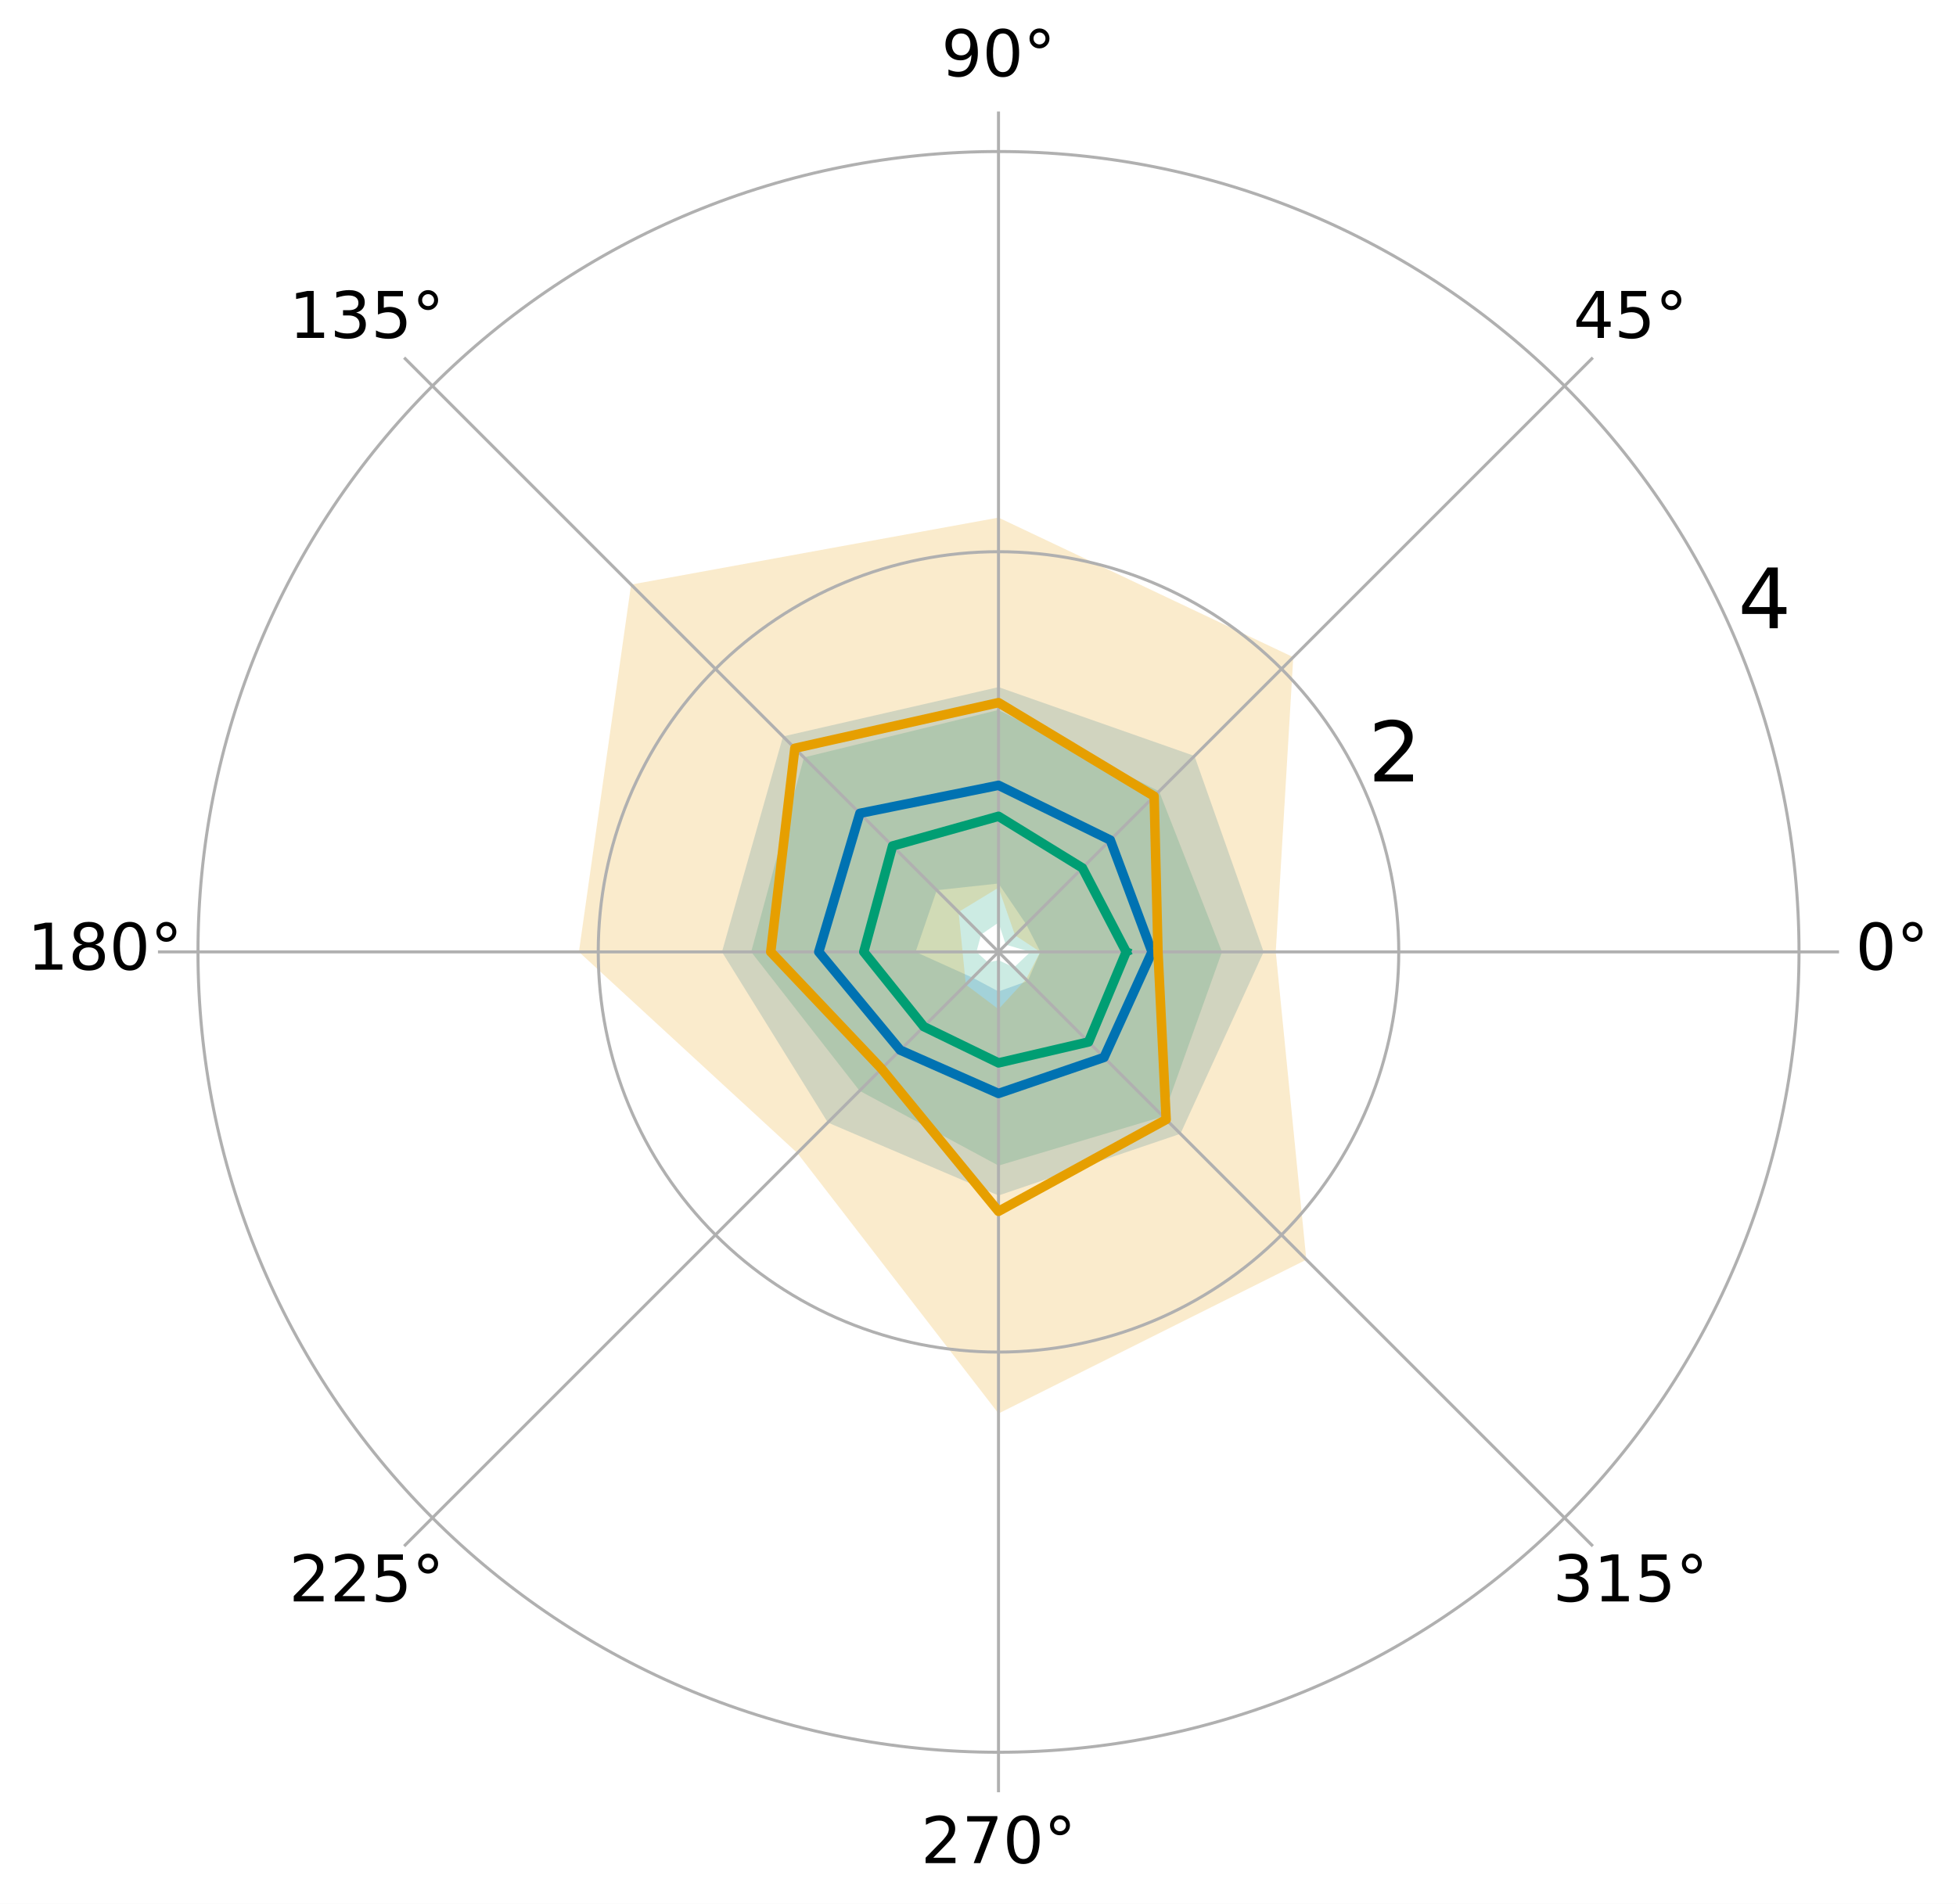
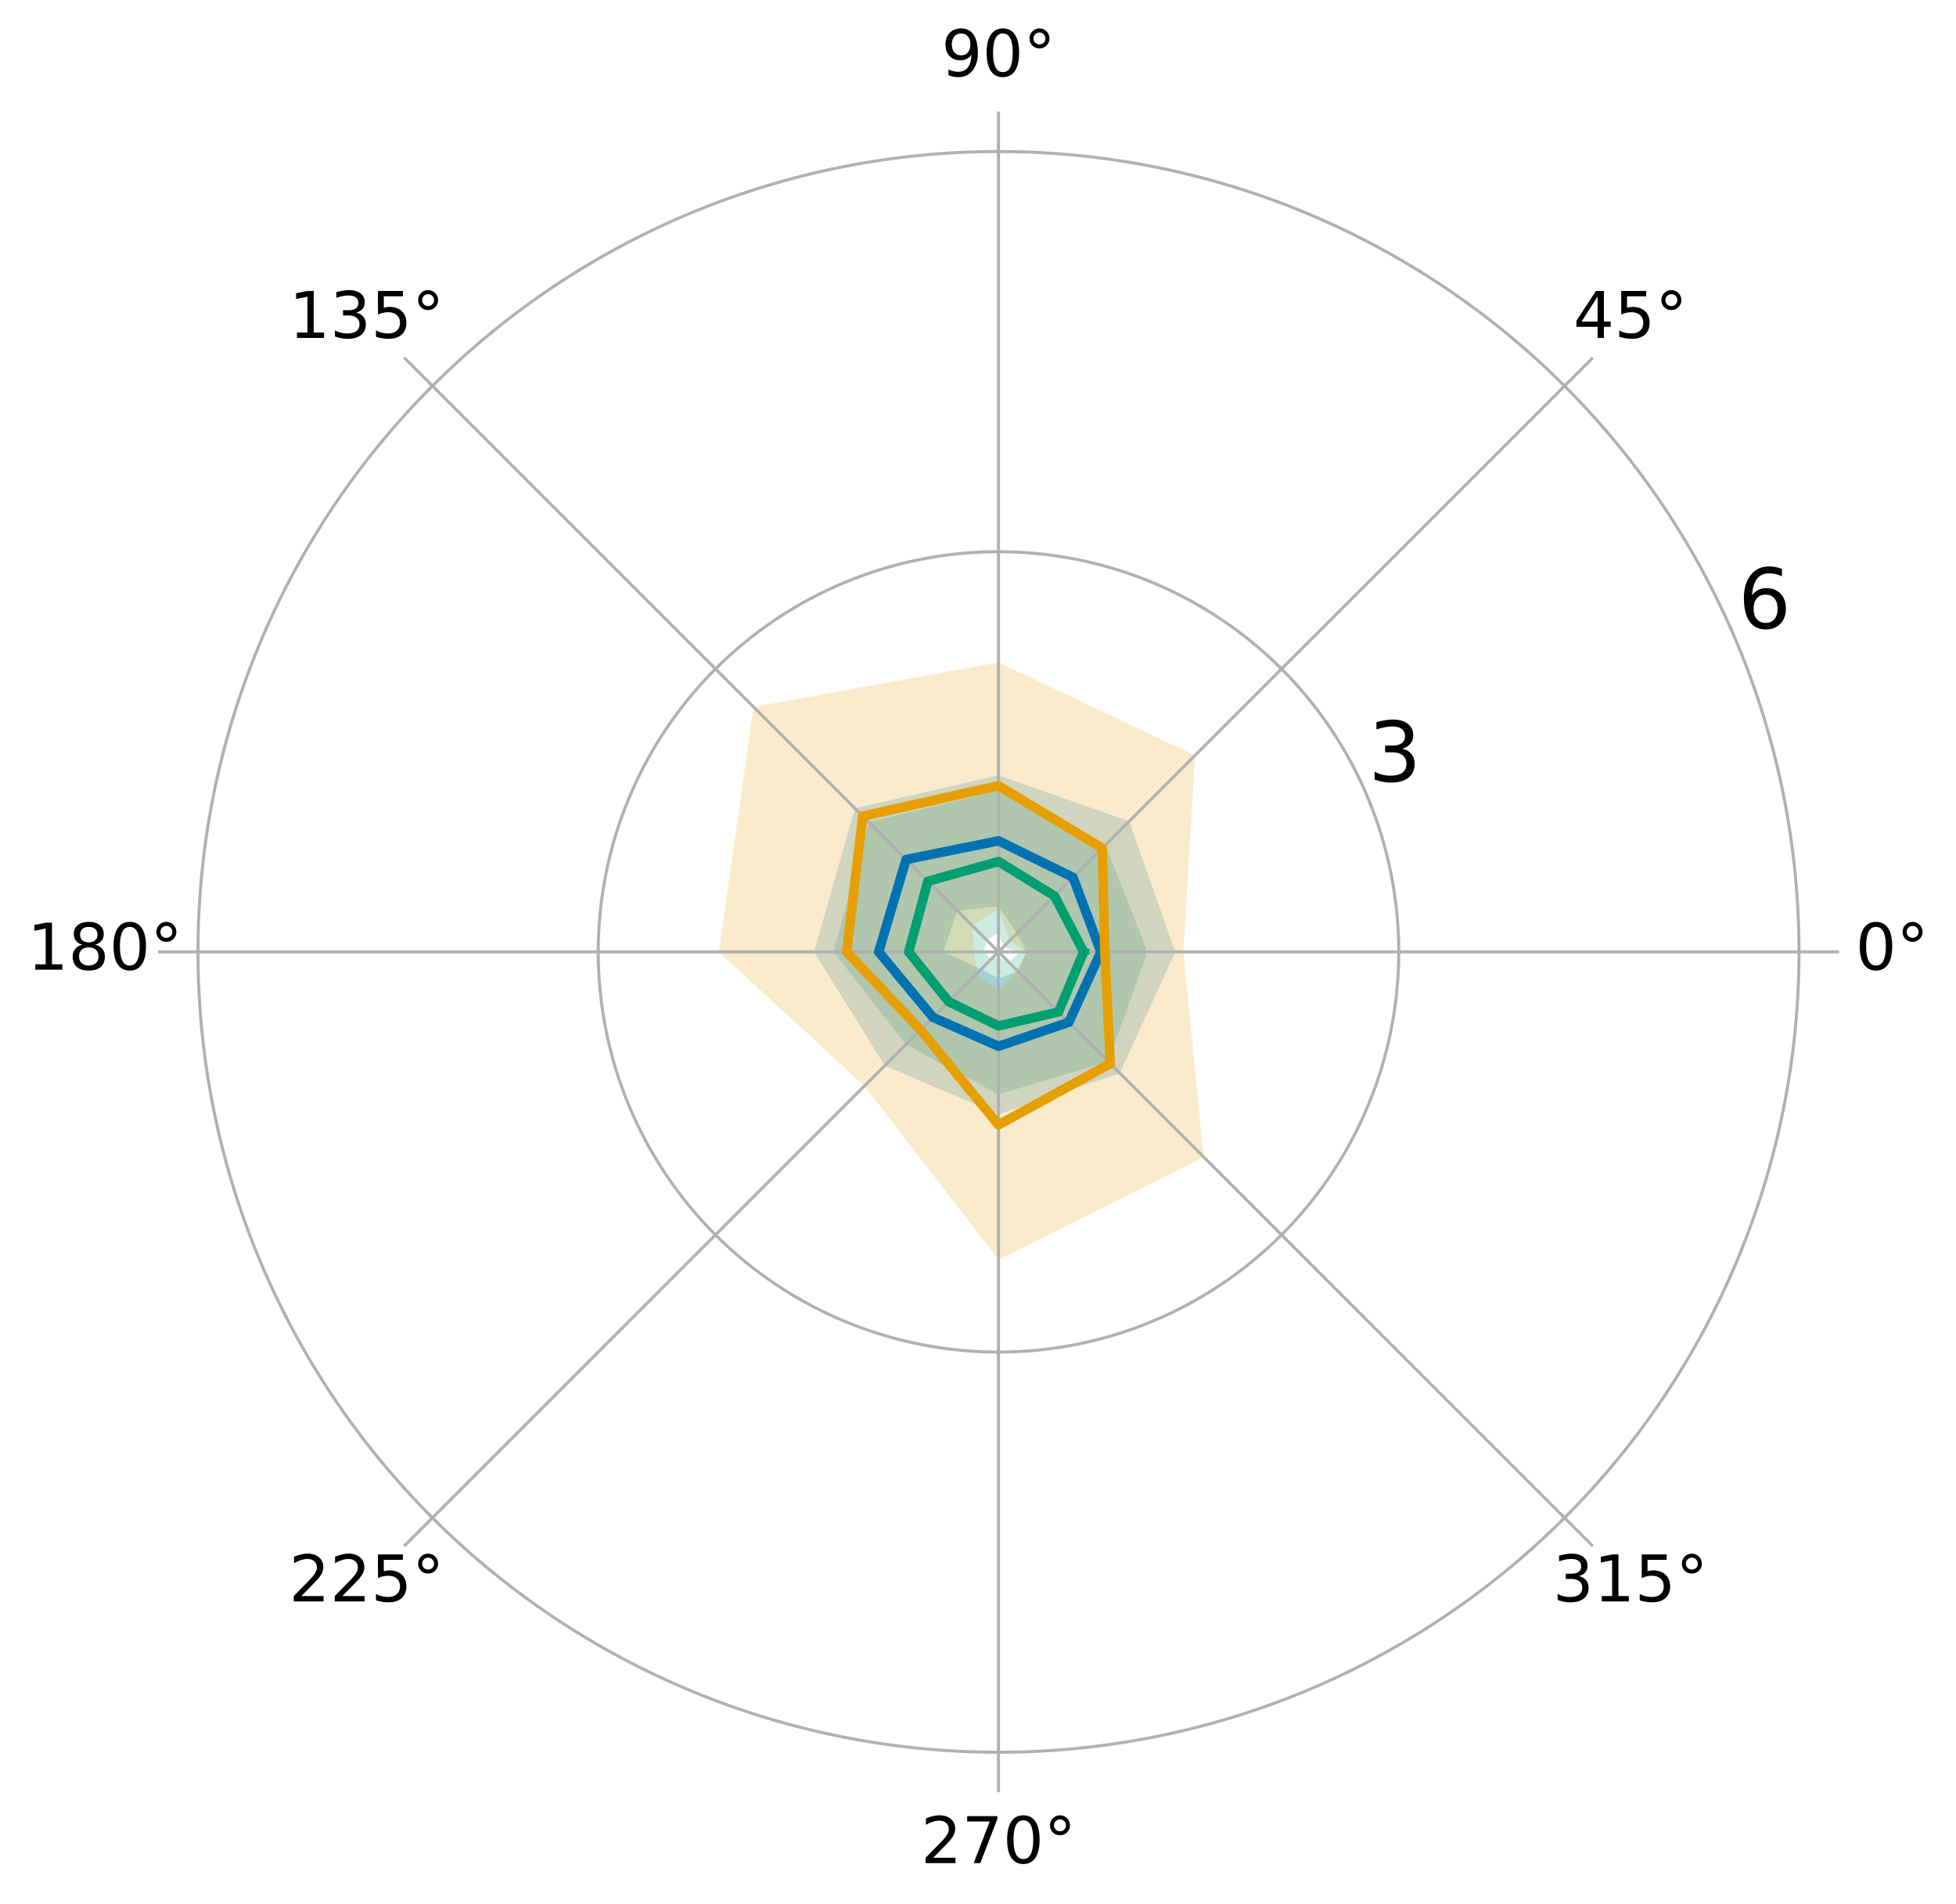
<svg xmlns="http://www.w3.org/2000/svg" xmlns:xlink="http://www.w3.org/1999/xlink" width="516.053pt" height="502.373pt" viewBox="0 0 516.053 502.373" version="1.1">
  <defs>
    <style type="text/css">*{stroke-linejoin: round; stroke-linecap: butt}</style>
  </defs>
  <g id="figure_1">
    <g id="patch_1">
      <path d="M 0 502.373  L 516.053 502.373  L 516.053 0  L 0 0  z " style="fill: #ffffff" />
    </g>
    <g id="axes_1">
      <g id="patch_2">
        <path d="M 485.194 251.186  C 485.194 222.065 479.458 193.227 468.314 166.323  C 457.17 139.418 440.834 114.97 420.242 94.378  C 399.651 73.787 375.203 57.451 348.298 46.307  C 321.394 35.163 292.556 29.426 263.434 29.426  C 234.313 29.426 205.475 35.163 178.57 46.307  C 151.666 57.451 127.218 73.787 106.626 94.378  C 86.035 114.97 69.699 139.418 58.555 166.323  C 47.411 193.227 41.674 222.065 41.674 251.186  C 41.674 280.308 47.411 309.146 58.555 336.05  C 69.699 362.955 86.035 387.403 106.626 407.994  C 127.218 428.586 151.666 444.922 178.57 456.066  C 205.475 467.21 234.313 472.946 263.434 472.946  C 292.556 472.946 321.394 467.21 348.298 456.066  C 375.203 444.922 399.651 428.586 420.242 407.994  C 440.834 387.403 457.17 362.955 468.314 336.05  C 479.458 309.146 485.194 280.308 485.194 251.186  M 263.434 251.186  C 263.434 251.186 263.434 251.186 263.434 251.186  C 263.434 251.186 263.434 251.186 263.434 251.186  C 263.434 251.186 263.434 251.186 263.434 251.186  C 263.434 251.186 263.434 251.186 263.434 251.186  C 263.434 251.186 263.434 251.186 263.434 251.186  C 263.434 251.186 263.434 251.186 263.434 251.186  C 263.434 251.186 263.434 251.186 263.434 251.186  C 263.434 251.186 263.434 251.186 263.434 251.186  C 263.434 251.186 263.434 251.186 263.434 251.186  C 263.434 251.186 263.434 251.186 263.434 251.186  C 263.434 251.186 263.434 251.186 263.434 251.186  C 263.434 251.186 263.434 251.186 263.434 251.186  C 263.434 251.186 263.434 251.186 263.434 251.186  C 263.434 251.186 263.434 251.186 263.434 251.186  C 263.434 251.186 263.434 251.186 263.434 251.186  C 263.434 251.186 263.434 251.186 263.434 251.186  z " style="fill: #ffffff" />
      </g>
-       <g id="PolyCollection_1">
+       <g id="FillBetweenPolyCollection_1">
        <defs>
-           <path id="mf494cb45af" d="M 322.398 -251.186  L 271.855 -251.186  L 265.348 -253.1  L 263.434 -258.909  L 258.85 -255.771  L 257.612 -251.186  L 260.658 -248.41  L 263.434 -248.994  L 267.529 -247.091  L 271.855 -251.186  L 322.398 -251.186  L 322.398 -251.186  L 306.864 -207.757  L 263.434 -194.793  L 226.783 -214.535  L 198.18 -251.186  L 212.113 -302.508  L 263.434 -315.026  L 305.808 -293.56  L 322.398 -251.186  z " />
+           <path id="m62c5df269a" d="M 302.744 -251.186  L 269.048 -251.186  L 264.71 -252.462  L 263.434 -256.335  L 260.378 -254.243  L 259.553 -251.186  L 261.583 -249.335  L 263.434 -249.725  L 266.164 -248.456  L 269.048 -251.186  L 302.744 -251.186  L 302.744 -251.186  L 292.387 -222.234  L 263.434 -213.591  L 239 -226.752  L 219.931 -251.186  L 229.22 -285.401  L 263.434 -293.746  L 291.684 -279.436  L 302.744 -251.186  z " />
        </defs>
-         <g clip-path="url(#pe4f2cf11b6)">
-           <use xlink:href="#mf494cb45af" x="0" y="502.373" style="fill: #009e73; fill-opacity: 0.2" />
-         </g>
-       </g>
-       <g id="PolyCollection_2">
+         <g clip-path="url(#pbff139bad3)">
+           <use xlink:href="#m62c5df269a" x="0" y="502.373" style="fill: #009e73; fill-opacity: 0.2" />
+         </g>
+       </g>
+       <g id="FillBetweenPolyCollection_2">
        <defs>
-           <path id="m2e39706783" d="M 333.39 -251.186  L 274.49 -251.186  L 270.727 -258.479  L 263.434 -269.233  L 247.151 -267.47  L 241.563 -251.186  L 256.621 -244.373  L 263.434 -240.748  L 271.121 -243.5  L 274.49 -251.186  L 333.39 -251.186  L 333.39 -251.186  L 311.433 -203.188  L 263.434 -186.909  L 218.405 -206.157  L 190.475 -251.186  L 206.583 -308.038  L 263.434 -321.061  L 315.138 -302.89  L 333.39 -251.186  z " />
+           <path id="m7d3425cc1d" d="M 310.072 -251.186  L 270.805 -251.186  L 268.296 -256.048  L 263.434 -263.217  L 252.579 -262.042  L 248.853 -251.186  L 258.892 -246.644  L 263.434 -244.228  L 268.559 -246.062  L 270.805 -251.186  L 310.072 -251.186  L 310.072 -251.186  L 295.433 -219.188  L 263.434 -208.335  L 233.415 -221.167  L 214.795 -251.186  L 225.533 -289.087  L 263.434 -297.77  L 297.904 -285.656  L 310.072 -251.186  z " />
        </defs>
-         <g clip-path="url(#pe4f2cf11b6)">
-           <use xlink:href="#m2e39706783" x="0" y="502.373" style="fill: #0072b2; fill-opacity: 0.2" />
-         </g>
-       </g>
-       <g id="PolyCollection_3">
+         <g clip-path="url(#pbff139bad3)">
+           <use xlink:href="#m7d3425cc1d" x="0" y="502.373" style="fill: #0072b2; fill-opacity: 0.2" />
+         </g>
+       </g>
+       <g id="FillBetweenPolyCollection_3">
        <defs>
-           <path id="m256a757368" d="M 336.584 -251.186  L 274.447 -251.186  L 267.805 -255.557  L 263.434 -268.134  L 252.9 -261.72  L 253.958 -251.186  L 254.811 -242.563  L 263.434 -236.074  L 270.684 -243.937  L 274.447 -251.186  L 336.584 -251.186  L 336.584 -251.186  L 344.653 -169.968  L 263.434 -129.382  L 210.359 -198.111  L 152.733 -251.186  L 166.506 -348.115  L 263.434 -365.789  L 341.204 -328.956  L 336.584 -251.186  z " />
+           <path id="m36f45c4b90" d="M 312.201 -251.186  L 270.776 -251.186  L 266.348 -254.1  L 263.434 -262.485  L 256.412 -258.209  L 257.116 -251.186  L 257.685 -245.437  L 263.434 -241.111  L 268.267 -246.354  L 270.776 -251.186  L 312.201 -251.186  L 312.201 -251.186  L 317.58 -197.041  L 263.434 -169.983  L 228.051 -215.803  L 189.634 -251.186  L 198.815 -315.805  L 263.434 -327.588  L 315.281 -303.033  L 312.201 -251.186  z " />
        </defs>
-         <g clip-path="url(#pe4f2cf11b6)">
-           <use xlink:href="#m256a757368" x="0" y="502.373" style="fill: #e69f00; fill-opacity: 0.2" />
+         <g clip-path="url(#pbff139bad3)">
+           <use xlink:href="#m36f45c4b90" x="0" y="502.373" style="fill: #e69f00; fill-opacity: 0.2" />
        </g>
      </g>
      <g id="matplotlib.axis_1">
        <g id="xtick_1">
          <g id="line2d_1">
-             <path d="M 263.434 251.186  L 485.194 251.186  " clip-path="url(#pe4f2cf11b6)" style="fill: none; stroke: #b0b0b0; stroke-width: 0.8; stroke-linecap: square" />
+             <path d="M 263.434 251.186  L 485.194 251.186  " clip-path="url(#pbff139bad3)" style="fill: none; stroke: #b0b0b0; stroke-width: 0.8; stroke-linecap: square" />
          </g>
          <g id="text_1">
            <g transform="translate(489.5362 255.8773) scale(0.17 -0.17)">
              <defs>
                <path id="DejaVuSans-30" d="M 2034 4250  Q 1547 4250 1301 3770  Q 1056 3291 1056 2328  Q 1056 1369 1301 889  Q 1547 409 2034 409  Q 2525 409 2770 889  Q 3016 1369 3016 2328  Q 3016 3291 2770 3770  Q 2525 4250 2034 4250  z M 2034 4750  Q 2819 4750 3233 4129  Q 3647 3509 3647 2328  Q 3647 1150 3233 529  Q 2819 -91 2034 -91  Q 1250 -91 836 529  Q 422 1150 422 2328  Q 422 3509 836 4129  Q 1250 4750 2034 4750  z " transform="scale(0.015625)" />
                <path id="DejaVuSans-b0" d="M 1600 4347  Q 1350 4347 1178 4173  Q 1006 4000 1006 3750  Q 1006 3503 1178 3333  Q 1350 3163 1600 3163  Q 1850 3163 2022 3333  Q 2194 3503 2194 3750  Q 2194 3997 2020 4172  Q 1847 4347 1600 4347  z M 1600 4750  Q 1800 4750 1984 4673  Q 2169 4597 2303 4453  Q 2447 4313 2519 4134  Q 2591 3956 2591 3750  Q 2591 3338 2302 3052  Q 2013 2766 1594 2766  Q 1172 2766 890 3047  Q 609 3328 609 3750  Q 609 4169 896 4459  Q 1184 4750 1600 4750  z " transform="scale(0.015625)" />
              </defs>
              <use xlink:href="#DejaVuSans-30" />
-               <use xlink:href="#DejaVuSans-b0" x="63.623" />
+               <use xlink:href="#DejaVuSans-b0" transform="translate(63.62305 0)" />
            </g>
          </g>
        </g>
        <g id="xtick_2">
          <g id="line2d_2">
-             <path d="M 263.434 251.186  L 420.242 94.378  " clip-path="url(#pe4f2cf11b6)" style="fill: none; stroke: #b0b0b0; stroke-width: 0.8; stroke-linecap: square" />
+             <path d="M 263.434 251.186  L 420.242 94.378  " clip-path="url(#pbff139bad3)" style="fill: none; stroke: #b0b0b0; stroke-width: 0.8; stroke-linecap: square" />
          </g>
          <g id="text_2">
            <g transform="translate(415.0756 89.16985) scale(0.17 -0.17)">
              <defs>
                <path id="DejaVuSans-34" d="M 2419 4116  L 825 1625  L 2419 1625  L 2419 4116  z M 2253 4666  L 3047 4666  L 3047 1625  L 3713 1625  L 3713 1100  L 3047 1100  L 3047 0  L 2419 0  L 2419 1100  L 313 1100  L 313 1709  L 2253 4666  z " transform="scale(0.015625)" />
                <path id="DejaVuSans-35" d="M 691 4666  L 3169 4666  L 3169 4134  L 1269 4134  L 1269 2991  Q 1406 3038 1543 3061  Q 1681 3084 1819 3084  Q 2600 3084 3056 2656  Q 3513 2228 3513 1497  Q 3513 744 3044 326  Q 2575 -91 1722 -91  Q 1428 -91 1123 -41  Q 819 9 494 109  L 494 744  Q 775 591 1075 516  Q 1375 441 1709 441  Q 2250 441 2565 725  Q 2881 1009 2881 1497  Q 2881 1984 2565 2268  Q 2250 2553 1709 2553  Q 1456 2553 1204 2497  Q 953 2441 691 2322  L 691 4666  z " transform="scale(0.015625)" />
              </defs>
              <use xlink:href="#DejaVuSans-34" />
-               <use xlink:href="#DejaVuSans-35" x="63.623" />
-               <use xlink:href="#DejaVuSans-b0" x="127.246" />
+               <use xlink:href="#DejaVuSans-35" transform="translate(63.62305 0)" />
+               <use xlink:href="#DejaVuSans-b0" transform="translate(127.2461 0)" />
            </g>
          </g>
        </g>
        <g id="xtick_3">
          <g id="line2d_3">
-             <path d="M 263.434 251.186  L 263.434 29.426  " clip-path="url(#pe4f2cf11b6)" style="fill: none; stroke: #b0b0b0; stroke-width: 0.8; stroke-linecap: square" />
+             <path d="M 263.434 251.186  L 263.434 29.426  " clip-path="url(#pbff139bad3)" style="fill: none; stroke: #b0b0b0; stroke-width: 0.8; stroke-linecap: square" />
          </g>
          <g id="text_3">
            <g transform="translate(248.3681 20.11734) scale(0.17 -0.17)">
              <defs>
                <path id="DejaVuSans-39" d="M 703 97  L 703 672  Q 941 559 1184 500  Q 1428 441 1663 441  Q 2288 441 2617 861  Q 2947 1281 2994 2138  Q 2813 1869 2534 1725  Q 2256 1581 1919 1581  Q 1219 1581 811 2004  Q 403 2428 403 3163  Q 403 3881 828 4315  Q 1253 4750 1959 4750  Q 2769 4750 3195 4129  Q 3622 3509 3622 2328  Q 3622 1225 3098 567  Q 2575 -91 1691 -91  Q 1453 -91 1209 -44  Q 966 3 703 97  z M 1959 2075  Q 2384 2075 2632 2365  Q 2881 2656 2881 3163  Q 2881 3666 2632 3958  Q 2384 4250 1959 4250  Q 1534 4250 1286 3958  Q 1038 3666 1038 3163  Q 1038 2656 1286 2365  Q 1534 2075 1959 2075  z " transform="scale(0.015625)" />
              </defs>
              <use xlink:href="#DejaVuSans-39" />
-               <use xlink:href="#DejaVuSans-30" x="63.623" />
-               <use xlink:href="#DejaVuSans-b0" x="127.246" />
+               <use xlink:href="#DejaVuSans-30" transform="translate(63.62305 0)" />
+               <use xlink:href="#DejaVuSans-b0" transform="translate(127.2461 0)" />
            </g>
          </g>
        </g>
        <g id="xtick_4">
          <g id="line2d_4">
-             <path d="M 263.434 251.186  L 106.626 94.378  " clip-path="url(#pe4f2cf11b6)" style="fill: none; stroke: #b0b0b0; stroke-width: 0.8; stroke-linecap: square" />
+             <path d="M 263.434 251.186  L 106.626 94.378  " clip-path="url(#pbff139bad3)" style="fill: none; stroke: #b0b0b0; stroke-width: 0.8; stroke-linecap: square" />
          </g>
          <g id="text_4">
            <g transform="translate(76.2525 89.16985) scale(0.17 -0.17)">
              <defs>
                <path id="DejaVuSans-31" d="M 794 531  L 1825 531  L 1825 4091  L 703 3866  L 703 4441  L 1819 4666  L 2450 4666  L 2450 531  L 3481 531  L 3481 0  L 794 0  L 794 531  z " transform="scale(0.015625)" />
                <path id="DejaVuSans-33" d="M 2597 2516  Q 3050 2419 3304 2112  Q 3559 1806 3559 1356  Q 3559 666 3084 287  Q 2609 -91 1734 -91  Q 1441 -91 1130 -33  Q 819 25 488 141  L 488 750  Q 750 597 1062 519  Q 1375 441 1716 441  Q 2309 441 2620 675  Q 2931 909 2931 1356  Q 2931 1769 2642 2001  Q 2353 2234 1838 2234  L 1294 2234  L 1294 2753  L 1863 2753  Q 2328 2753 2575 2939  Q 2822 3125 2822 3475  Q 2822 3834 2567 4026  Q 2313 4219 1838 4219  Q 1578 4219 1281 4162  Q 984 4106 628 3988  L 628 4550  Q 988 4650 1302 4700  Q 1616 4750 1894 4750  Q 2613 4750 3031 4423  Q 3450 4097 3450 3541  Q 3450 3153 3228 2886  Q 3006 2619 2597 2516  z " transform="scale(0.015625)" />
              </defs>
              <use xlink:href="#DejaVuSans-31" />
-               <use xlink:href="#DejaVuSans-33" x="63.623" />
-               <use xlink:href="#DejaVuSans-35" x="127.246" />
-               <use xlink:href="#DejaVuSans-b0" x="190.869" />
+               <use xlink:href="#DejaVuSans-33" transform="translate(63.62305 0)" />
+               <use xlink:href="#DejaVuSans-35" transform="translate(127.2461 0)" />
+               <use xlink:href="#DejaVuSans-b0" transform="translate(190.8691 0)" />
            </g>
          </g>
        </g>
        <g id="xtick_5">
          <g id="line2d_5">
-             <path d="M 263.434 251.186  L 41.674 251.186  " clip-path="url(#pe4f2cf11b6)" style="fill: none; stroke: #b0b0b0; stroke-width: 0.8; stroke-linecap: square" />
+             <path d="M 263.434 251.186  L 41.674 251.186  " clip-path="url(#pbff139bad3)" style="fill: none; stroke: #b0b0b0; stroke-width: 0.8; stroke-linecap: square" />
          </g>
          <g id="text_5">
            <g transform="translate(7.2 255.8773) scale(0.17 -0.17)">
              <defs>
                <path id="DejaVuSans-38" d="M 2034 2216  Q 1584 2216 1326 1975  Q 1069 1734 1069 1313  Q 1069 891 1326 650  Q 1584 409 2034 409  Q 2484 409 2743 651  Q 3003 894 3003 1313  Q 3003 1734 2745 1975  Q 2488 2216 2034 2216  z M 1403 2484  Q 997 2584 770 2862  Q 544 3141 544 3541  Q 544 4100 942 4425  Q 1341 4750 2034 4750  Q 2731 4750 3128 4425  Q 3525 4100 3525 3541  Q 3525 3141 3298 2862  Q 3072 2584 2669 2484  Q 3125 2378 3379 2068  Q 3634 1759 3634 1313  Q 3634 634 3220 271  Q 2806 -91 2034 -91  Q 1263 -91 848 271  Q 434 634 434 1313  Q 434 1759 690 2068  Q 947 2378 1403 2484  z M 1172 3481  Q 1172 3119 1398 2916  Q 1625 2713 2034 2713  Q 2441 2713 2670 2916  Q 2900 3119 2900 3481  Q 2900 3844 2670 4047  Q 2441 4250 2034 4250  Q 1625 4250 1398 4047  Q 1172 3844 1172 3481  z " transform="scale(0.015625)" />
              </defs>
              <use xlink:href="#DejaVuSans-31" />
-               <use xlink:href="#DejaVuSans-38" x="63.623" />
-               <use xlink:href="#DejaVuSans-30" x="127.246" />
-               <use xlink:href="#DejaVuSans-b0" x="190.869" />
+               <use xlink:href="#DejaVuSans-38" transform="translate(63.62305 0)" />
+               <use xlink:href="#DejaVuSans-30" transform="translate(127.2461 0)" />
+               <use xlink:href="#DejaVuSans-b0" transform="translate(190.8691 0)" />
            </g>
          </g>
        </g>
        <g id="xtick_6">
          <g id="line2d_6">
-             <path d="M 263.434 251.186  L 106.626 407.994  " clip-path="url(#pe4f2cf11b6)" style="fill: none; stroke: #b0b0b0; stroke-width: 0.8; stroke-linecap: square" />
+             <path d="M 263.434 251.186  L 106.626 407.994  " clip-path="url(#pbff139bad3)" style="fill: none; stroke: #b0b0b0; stroke-width: 0.8; stroke-linecap: square" />
          </g>
          <g id="text_6">
            <g transform="translate(76.2525 422.5848) scale(0.17 -0.17)">
              <defs>
                <path id="DejaVuSans-32" d="M 1228 531  L 3431 531  L 3431 0  L 469 0  L 469 531  Q 828 903 1448 1529  Q 2069 2156 2228 2338  Q 2531 2678 2651 2914  Q 2772 3150 2772 3378  Q 2772 3750 2511 3984  Q 2250 4219 1831 4219  Q 1534 4219 1204 4116  Q 875 4013 500 3803  L 500 4441  Q 881 4594 1212 4672  Q 1544 4750 1819 4750  Q 2544 4750 2975 4387  Q 3406 4025 3406 3419  Q 3406 3131 3298 2873  Q 3191 2616 2906 2266  Q 2828 2175 2409 1742  Q 1991 1309 1228 531  z " transform="scale(0.015625)" />
              </defs>
              <use xlink:href="#DejaVuSans-32" />
-               <use xlink:href="#DejaVuSans-32" x="63.623" />
-               <use xlink:href="#DejaVuSans-35" x="127.246" />
-               <use xlink:href="#DejaVuSans-b0" x="190.869" />
+               <use xlink:href="#DejaVuSans-32" transform="translate(63.62305 0)" />
+               <use xlink:href="#DejaVuSans-35" transform="translate(127.2461 0)" />
+               <use xlink:href="#DejaVuSans-b0" transform="translate(190.8691 0)" />
            </g>
          </g>
        </g>
        <g id="xtick_7">
          <g id="line2d_7">
-             <path d="M 263.434 251.186  L 263.434 472.946  " clip-path="url(#pe4f2cf11b6)" style="fill: none; stroke: #b0b0b0; stroke-width: 0.8; stroke-linecap: square" />
+             <path d="M 263.434 251.186  L 263.434 472.946  " clip-path="url(#pbff139bad3)" style="fill: none; stroke: #b0b0b0; stroke-width: 0.8; stroke-linecap: square" />
          </g>
          <g id="text_7">
            <g transform="translate(242.96 491.6373) scale(0.17 -0.17)">
              <defs>
                <path id="DejaVuSans-37" d="M 525 4666  L 3525 4666  L 3525 4397  L 1831 0  L 1172 0  L 2766 4134  L 525 4134  L 525 4666  z " transform="scale(0.015625)" />
              </defs>
              <use xlink:href="#DejaVuSans-32" />
-               <use xlink:href="#DejaVuSans-37" x="63.623" />
-               <use xlink:href="#DejaVuSans-30" x="127.246" />
-               <use xlink:href="#DejaVuSans-b0" x="190.869" />
+               <use xlink:href="#DejaVuSans-37" transform="translate(63.62305 0)" />
+               <use xlink:href="#DejaVuSans-30" transform="translate(127.2461 0)" />
+               <use xlink:href="#DejaVuSans-b0" transform="translate(190.8691 0)" />
            </g>
          </g>
        </g>
        <g id="xtick_8">
          <g id="line2d_8">
-             <path d="M 263.434 251.186  L 420.242 407.994  " clip-path="url(#pe4f2cf11b6)" style="fill: none; stroke: #b0b0b0; stroke-width: 0.8; stroke-linecap: square" />
+             <path d="M 263.434 251.186  L 420.242 407.994  " clip-path="url(#pbff139bad3)" style="fill: none; stroke: #b0b0b0; stroke-width: 0.8; stroke-linecap: square" />
          </g>
          <g id="text_8">
            <g transform="translate(409.6675 422.5848) scale(0.17 -0.17)">
              <use xlink:href="#DejaVuSans-33" />
-               <use xlink:href="#DejaVuSans-31" x="63.623" />
-               <use xlink:href="#DejaVuSans-35" x="127.246" />
-               <use xlink:href="#DejaVuSans-b0" x="190.869" />
+               <use xlink:href="#DejaVuSans-31" transform="translate(63.62305 0)" />
+               <use xlink:href="#DejaVuSans-35" transform="translate(127.2461 0)" />
+               <use xlink:href="#DejaVuSans-b0" transform="translate(190.8691 0)" />
            </g>
          </g>
        </g>
      </g>
      <g id="matplotlib.axis_2">
        <g id="ytick_1">
          <g id="line2d_9">
-             <path d="M 369.034 251.186  C 369.034 237.319 366.303 223.587 360.996 210.775  C 355.689 197.963 347.91 186.322 338.105 176.516  C 328.299 166.71 316.657 158.931 303.846 153.625  C 291.034 148.318 277.302 145.586 263.434 145.586  C 249.567 145.586 235.835 148.318 223.023 153.625  C 210.211 158.931 198.57 166.71 188.764 176.516  C 178.958 186.322 171.179 197.963 165.873 210.775  C 160.566 223.587 157.834 237.319 157.834 251.186  C 157.834 265.054 160.566 278.786 165.873 291.598  C 171.179 304.409 178.958 316.051 188.764 325.857  C 198.57 335.663 210.211 343.441 223.023 348.748  C 235.835 354.055 249.567 356.786 263.434 356.786  C 277.302 356.786 291.034 354.055 303.846 348.748  C 316.657 343.441 328.299 335.663 338.105 325.857  C 347.91 316.051 355.689 304.409 360.996 291.598  C 366.303 278.786 369.034 265.054 369.034 251.186  " clip-path="url(#pe4f2cf11b6)" style="fill: none; stroke: #b0b0b0; stroke-width: 0.8; stroke-linecap: square" />
+             <path d="M 369.034 251.186  C 369.034 237.319 366.303 223.587 360.996 210.775  C 355.689 197.963 347.91 186.322 338.105 176.516  C 328.299 166.71 316.657 158.931 303.846 153.625  C 291.034 148.318 277.302 145.586 263.434 145.586  C 249.567 145.586 235.835 148.318 223.023 153.625  C 210.211 158.931 198.57 166.71 188.764 176.516  C 178.958 186.322 171.179 197.963 165.873 210.775  C 160.566 223.587 157.834 237.319 157.834 251.186  C 157.834 265.054 160.566 278.786 165.873 291.598  C 171.179 304.409 178.958 316.051 188.764 325.857  C 198.57 335.663 210.211 343.441 223.023 348.748  C 235.835 354.055 249.567 356.786 263.434 356.786  C 277.302 356.786 291.034 354.055 303.846 348.748  C 316.657 343.441 328.299 335.663 338.105 325.857  C 347.91 316.051 355.689 304.409 360.996 291.598  C 366.303 278.786 369.034 265.054 369.034 251.186  " clip-path="url(#pbff139bad3)" style="fill: none; stroke: #b0b0b0; stroke-width: 0.8; stroke-linecap: square" />
          </g>
          <g id="text_9">
            <g transform="translate(360.9961 206.1997) scale(0.22 -0.22)">
-               <use xlink:href="#DejaVuSans-32" />
+               <use xlink:href="#DejaVuSans-33" />
            </g>
          </g>
        </g>
        <g id="ytick_2">
          <g id="line2d_10">
-             <path d="M 474.634 251.186  C 474.634 223.452 469.171 195.987 458.558 170.364  C 447.944 144.74 432.387 121.457 412.775 101.845  C 393.164 82.234 369.88 66.677 344.257 56.063  C 318.634 45.45 291.169 39.986 263.434 39.986  C 235.7 39.986 208.235 45.45 182.612 56.063  C 156.988 66.677 133.705 82.234 114.093 101.845  C 94.482 121.457 78.925 144.74 68.311 170.364  C 57.697 195.987 52.234 223.452 52.234 251.186  C 52.234 278.921 57.697 306.386 68.311 332.009  C 78.925 357.633 94.482 380.916 114.093 400.527  C 133.705 420.139 156.988 435.696 182.612 446.31  C 208.235 456.923 235.7 462.386 263.434 462.386  C 291.169 462.386 318.634 456.923 344.257 446.31  C 369.88 435.696 393.164 420.139 412.775 400.527  C 432.387 380.916 447.944 357.633 458.558 332.009  C 469.171 306.386 474.634 278.921 474.634 251.186  " clip-path="url(#pe4f2cf11b6)" style="fill: none; stroke: #b0b0b0; stroke-width: 0.8; stroke-linecap: square" />
+             <path d="M 474.634 251.186  C 474.634 223.452 469.171 195.987 458.558 170.364  C 447.944 144.74 432.387 121.457 412.775 101.845  C 393.164 82.234 369.88 66.677 344.257 56.063  C 318.634 45.45 291.169 39.986 263.434 39.986  C 235.7 39.986 208.235 45.45 182.612 56.063  C 156.988 66.677 133.705 82.234 114.093 101.845  C 94.482 121.457 78.925 144.74 68.311 170.364  C 57.697 195.987 52.234 223.452 52.234 251.186  C 52.234 278.921 57.697 306.386 68.311 332.009  C 78.925 357.633 94.482 380.916 114.093 400.527  C 133.705 420.139 156.988 435.696 182.612 446.31  C 208.235 456.923 235.7 462.386 263.434 462.386  C 291.169 462.386 318.634 456.923 344.257 446.31  C 369.88 435.696 393.164 420.139 412.775 400.527  C 432.387 380.916 447.944 357.633 458.558 332.009  C 469.171 306.386 474.634 278.921 474.634 251.186  " clip-path="url(#pbff139bad3)" style="fill: none; stroke: #b0b0b0; stroke-width: 0.8; stroke-linecap: square" />
          </g>
          <g id="text_10">
            <g transform="translate(458.5577 165.7884) scale(0.22 -0.22)">
-               <use xlink:href="#DejaVuSans-34" />
+               <defs>
+                 <path id="DejaVuSans-36" d="M 2113 2584  Q 1688 2584 1439 2293  Q 1191 2003 1191 1497  Q 1191 994 1439 701  Q 1688 409 2113 409  Q 2538 409 2786 701  Q 3034 994 3034 1497  Q 3034 2003 2786 2293  Q 2538 2584 2113 2584  z M 3366 4563  L 3366 3988  Q 3128 4100 2886 4159  Q 2644 4219 2406 4219  Q 1781 4219 1451 3797  Q 1122 3375 1075 2522  Q 1259 2794 1537 2939  Q 1816 3084 2150 3084  Q 2853 3084 3261 2657  Q 3669 2231 3669 1497  Q 3669 778 3244 343  Q 2819 -91 2113 -91  Q 1303 -91 875 529  Q 447 1150 447 2328  Q 447 3434 972 4092  Q 1497 4750 2381 4750  Q 2619 4750 2861 4703  Q 3103 4656 3366 4563  z " transform="scale(0.015625)" />
+               </defs>
+               <use xlink:href="#DejaVuSans-36" />
            </g>
          </g>
        </g>
      </g>
      <g id="line2d_11">
-         <path d="M 297.127 251.186  L 285.578 229.043  L 263.434 215.405  L 235.482 223.234  L 227.896 251.186  L 243.72 270.9  L 263.434 280.479  L 287.197 274.949  L 297.127 251.186  " clip-path="url(#pe4f2cf11b6)" style="fill: none; stroke: #009e73; stroke-width: 2.5; stroke-linecap: square" />
+         <path d="M 285.896 251.186  L 278.197 236.424  L 263.434 227.332  L 244.799 232.551  L 239.742 251.186  L 250.292 264.329  L 263.434 270.715  L 279.276 267.028  L 285.896 251.186  " clip-path="url(#pbff139bad3)" style="fill: none; stroke: #009e73; stroke-width: 2.5; stroke-linecap: square" />
      </g>
      <g id="line2d_12">
-         <path d="M 303.94 251.186  L 292.933 221.688  L 263.434 207.226  L 226.867 214.619  L 216.019 251.186  L 237.513 277.108  L 263.434 288.544  L 291.277 279.029  L 303.94 251.186  " clip-path="url(#pe4f2cf11b6)" style="fill: none; stroke: #0072b2; stroke-width: 2.5; stroke-linecap: square" />
+         <path d="M 290.438 251.186  L 283.1 231.521  L 263.434 221.879  L 239.056 226.808  L 231.824 251.186  L 246.154 268.467  L 263.434 276.092  L 281.996 269.748  L 290.438 251.186  " clip-path="url(#pbff139bad3)" style="fill: none; stroke: #0072b2; stroke-width: 2.5; stroke-linecap: square" />
      </g>
      <g id="line2d_13">
-         <path d="M 305.516 251.186  L 304.504 210.117  L 263.434 185.411  L 209.703 197.455  L 203.345 251.186  L 232.585 282.036  L 263.434 319.645  L 307.668 295.42  L 305.516 251.186  " clip-path="url(#pe4f2cf11b6)" style="fill: none; stroke: #e69f00; stroke-width: 2.5; stroke-linecap: square" />
+         <path d="M 291.489 251.186  L 290.814 223.807  L 263.434 207.336  L 227.614 215.366  L 223.375 251.186  L 242.868 271.753  L 263.434 296.826  L 292.924 280.676  L 291.489 251.186  " clip-path="url(#pbff139bad3)" style="fill: none; stroke: #e69f00; stroke-width: 2.5; stroke-linecap: square" />
      </g>
    </g>
  </g>
  <defs>
-     <clipPath id="pe4f2cf11b6">
+     <clipPath id="pbff139bad3">
      <path d="M 485.194 251.186  C 485.194 222.065 479.458 193.227 468.314 166.323  C 457.17 139.418 440.834 114.97 420.242 94.378  C 399.651 73.787 375.203 57.451 348.298 46.307  C 321.394 35.163 292.556 29.426 263.434 29.426  C 234.313 29.426 205.475 35.163 178.57 46.307  C 151.666 57.451 127.218 73.787 106.626 94.378  C 86.035 114.97 69.699 139.418 58.555 166.323  C 47.411 193.227 41.674 222.065 41.674 251.186  C 41.674 280.308 47.411 309.146 58.555 336.05  C 69.699 362.955 86.035 387.403 106.626 407.994  C 127.218 428.586 151.666 444.922 178.57 456.066  C 205.475 467.21 234.313 472.946 263.434 472.946  C 292.556 472.946 321.394 467.21 348.298 456.066  C 375.203 444.922 399.651 428.586 420.242 407.994  C 440.834 387.403 457.17 362.955 468.314 336.05  C 479.458 309.146 485.194 280.308 485.194 251.186  M 263.434 251.186  C 263.434 251.186 263.434 251.186 263.434 251.186  C 263.434 251.186 263.434 251.186 263.434 251.186  C 263.434 251.186 263.434 251.186 263.434 251.186  C 263.434 251.186 263.434 251.186 263.434 251.186  C 263.434 251.186 263.434 251.186 263.434 251.186  C 263.434 251.186 263.434 251.186 263.434 251.186  C 263.434 251.186 263.434 251.186 263.434 251.186  C 263.434 251.186 263.434 251.186 263.434 251.186  C 263.434 251.186 263.434 251.186 263.434 251.186  C 263.434 251.186 263.434 251.186 263.434 251.186  C 263.434 251.186 263.434 251.186 263.434 251.186  C 263.434 251.186 263.434 251.186 263.434 251.186  C 263.434 251.186 263.434 251.186 263.434 251.186  C 263.434 251.186 263.434 251.186 263.434 251.186  C 263.434 251.186 263.434 251.186 263.434 251.186  C 263.434 251.186 263.434 251.186 263.434 251.186  z " />
    </clipPath>
  </defs>
</svg>
